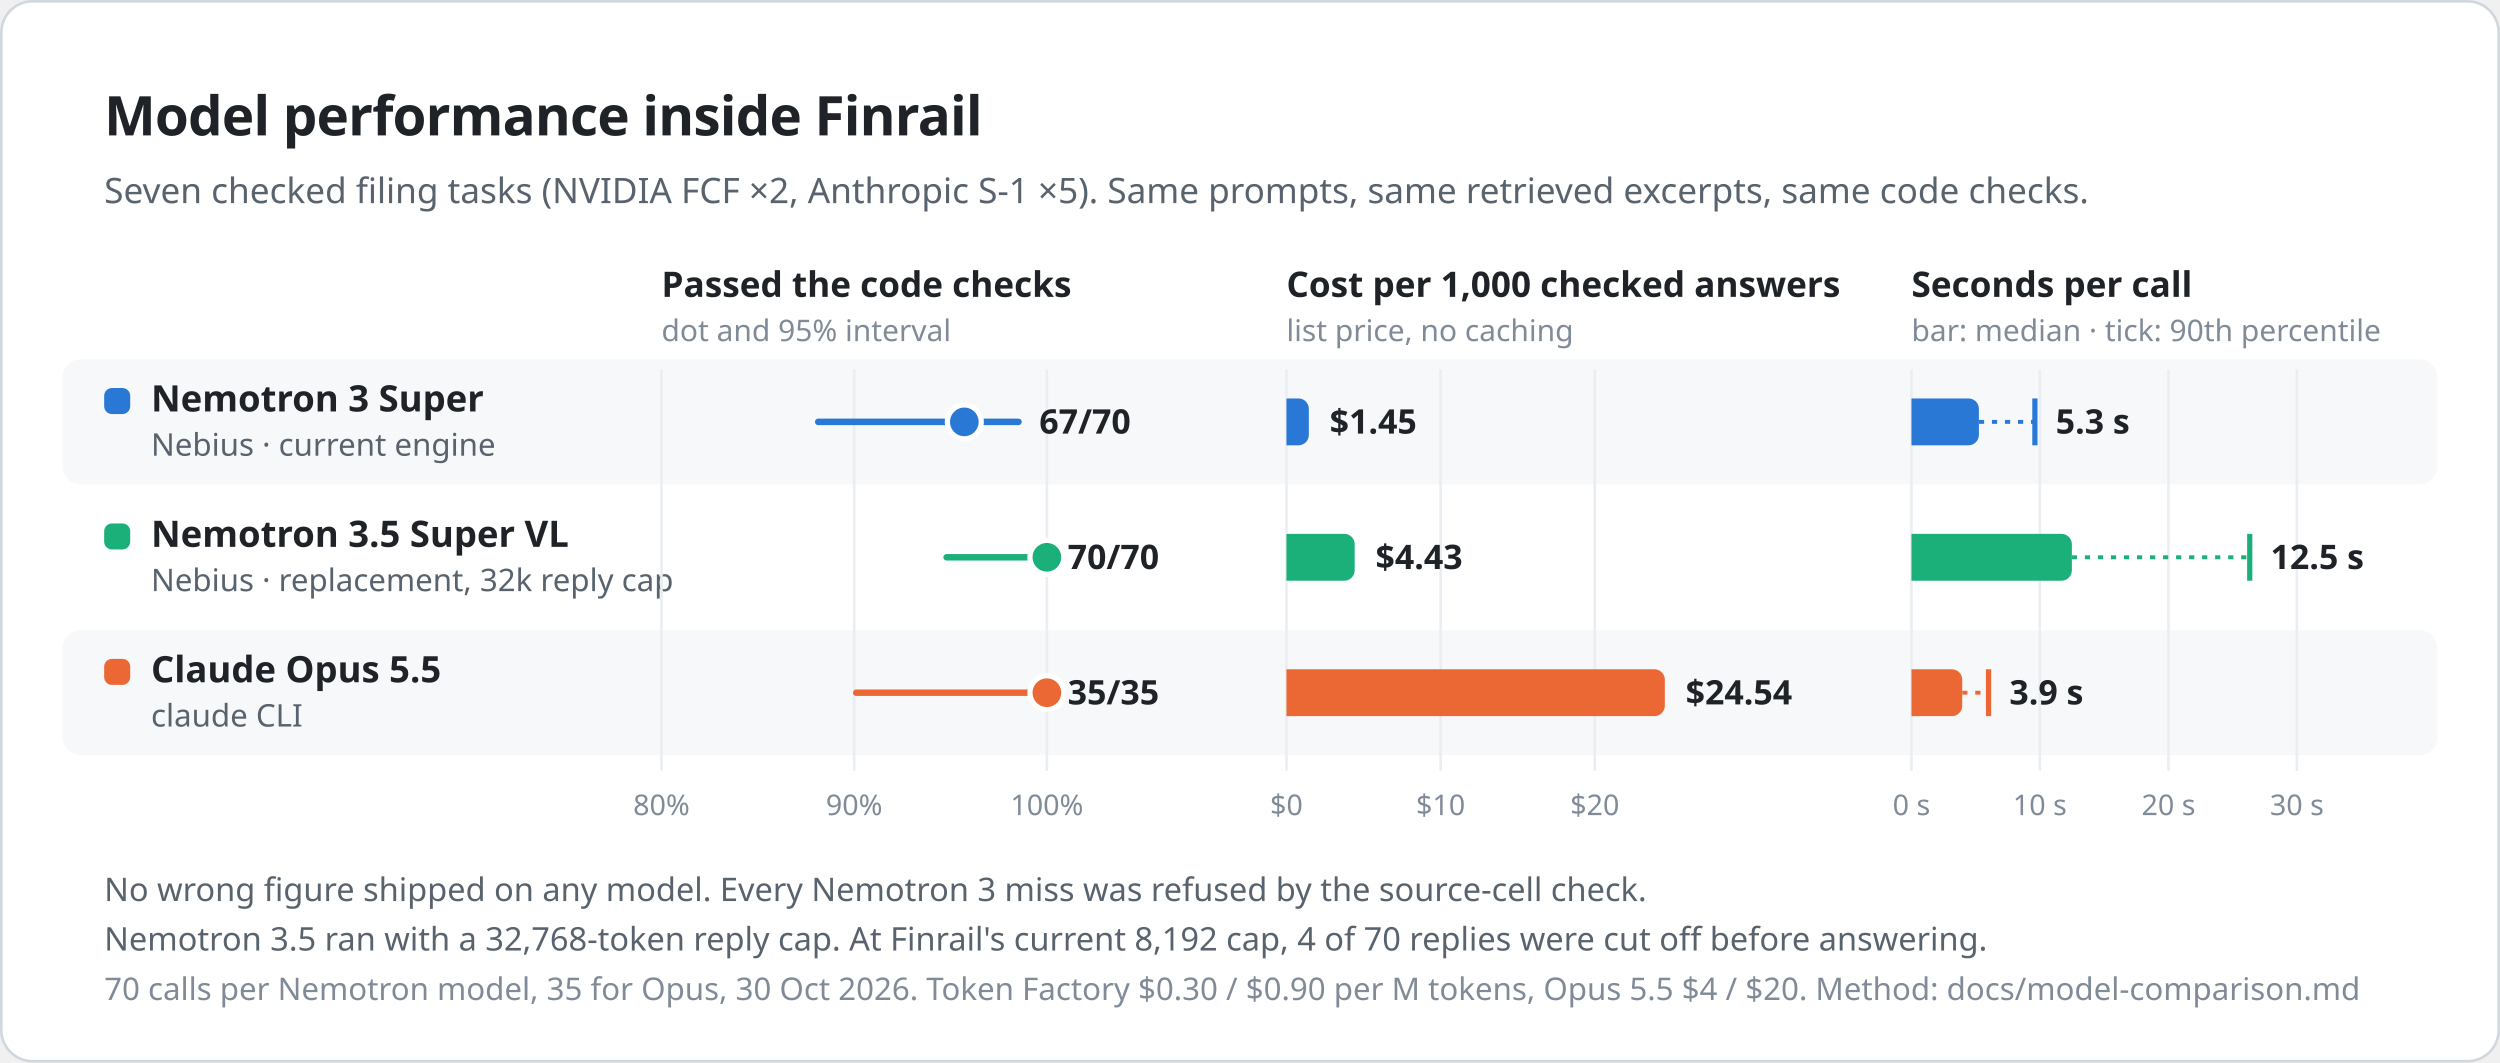
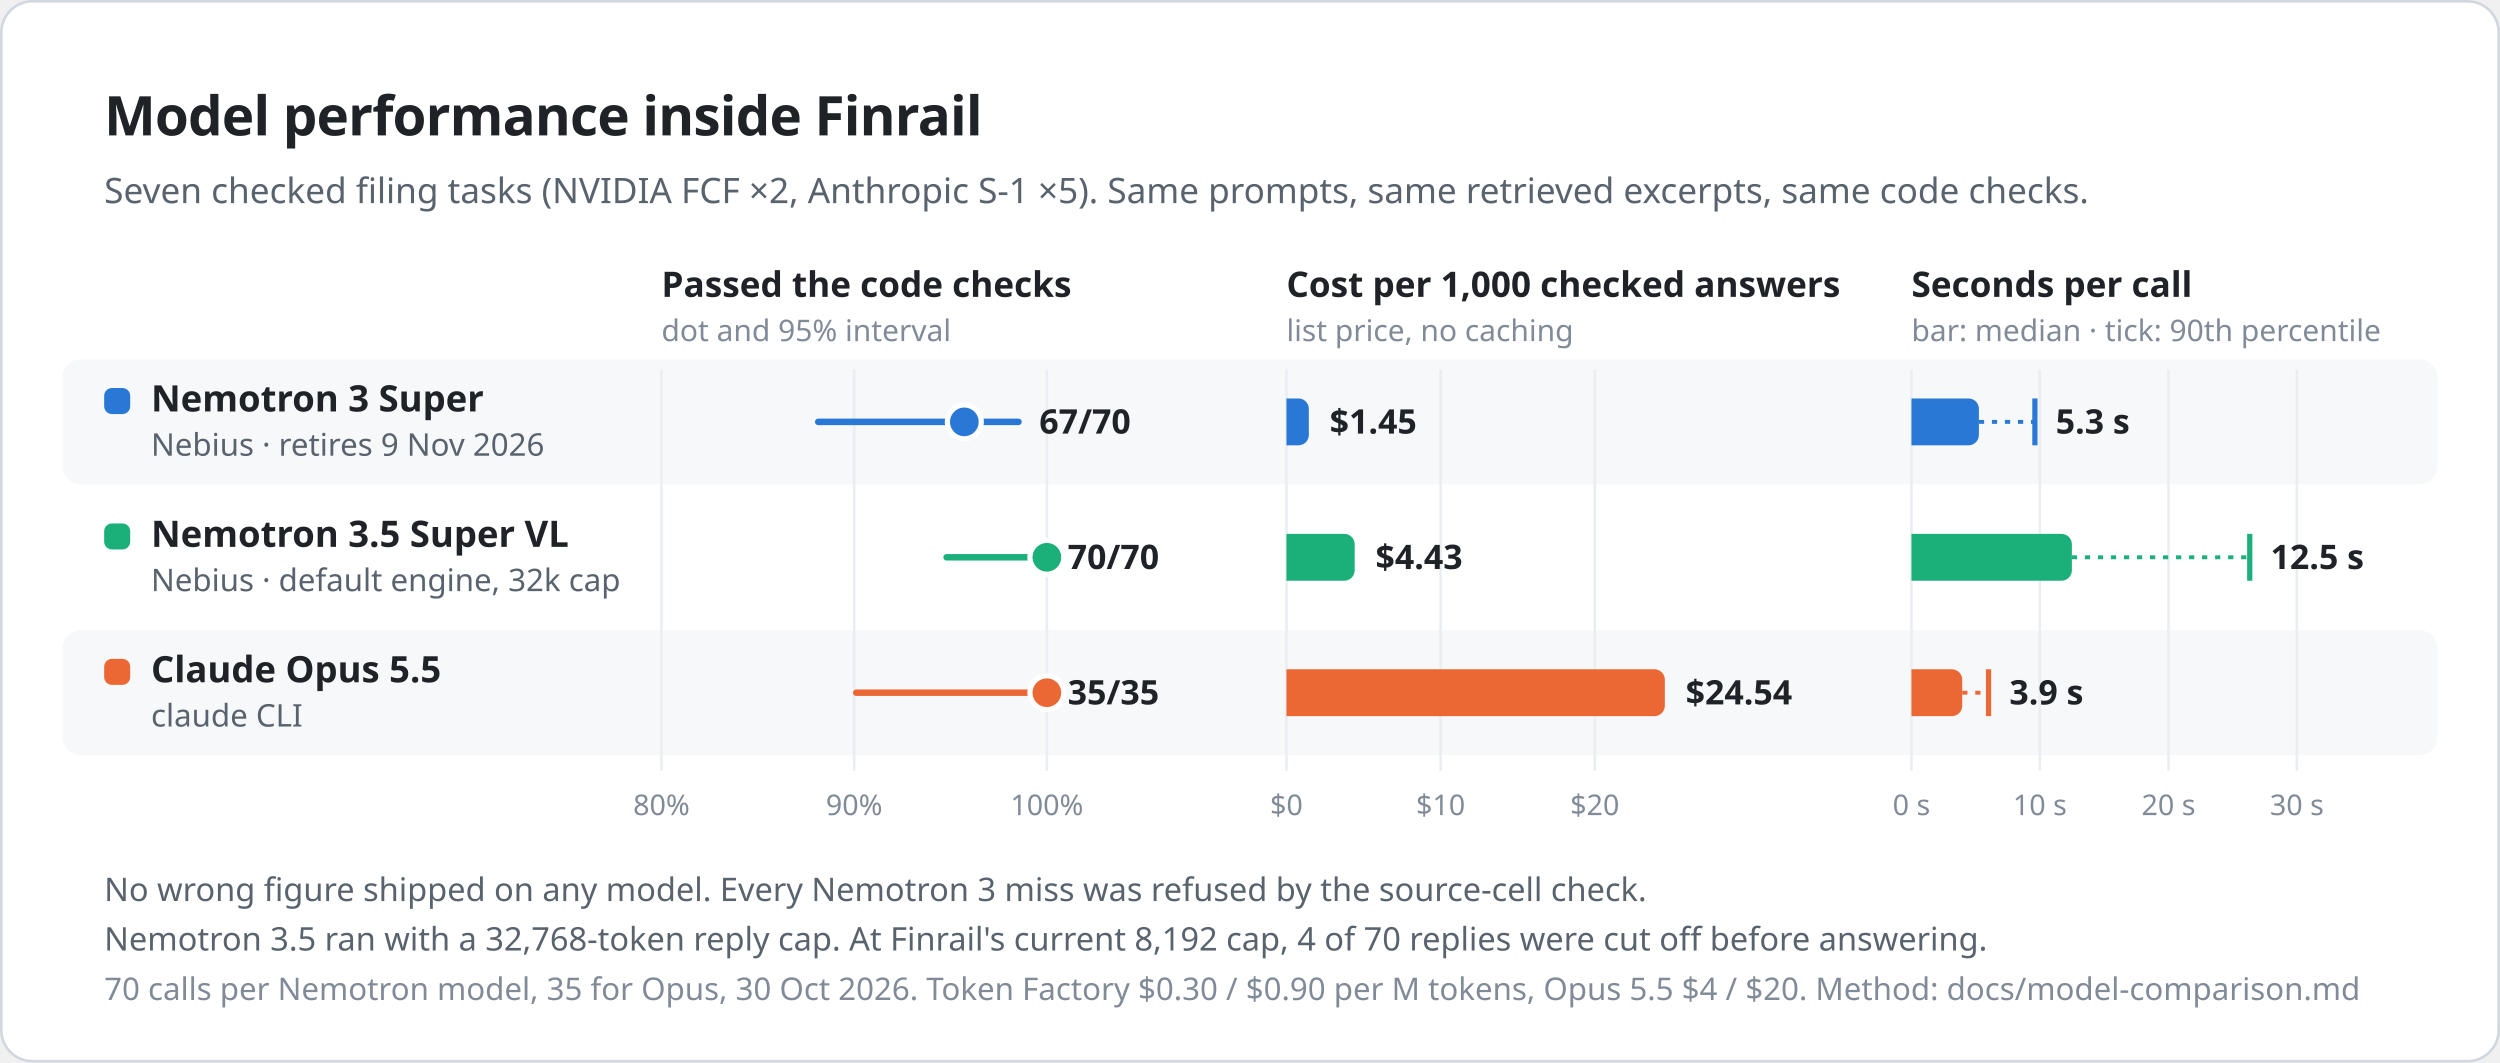
<svg xmlns="http://www.w3.org/2000/svg" width="960" height="408" viewBox="0 0 960 408" font-family="-apple-system, BlinkMacSystemFont, 'Segoe UI', 'Noto Sans', Helvetica, Arial, sans-serif" role="img" aria-labelledby="t d">
  <rect x="0.5" y="0.5" width="959" height="407" rx="12" fill="#ffffff" stroke="#d0d7de" />
  <text x="40" y="52" font-size="21" font-weight="650" fill="#1f2328" letter-spacing="-0.3">Model performance inside Finrail</text>
  <text x="40" y="78" font-size="13.5" fill="#59636e">Seven checked filing tasks (NVIDIA FCF ×2, Anthropic S-1 ×5). Same prompts, same retrieved excerpts, same code checks.</text>
  <rect x="24" y="138.0" width="912" height="48" rx="7" fill="#f6f8fa" />
  <rect x="40" y="149" width="10" height="10" rx="3" fill="#2a78d6" />
  <text x="58" y="158" font-size="14" font-weight="600" fill="#1f2328">Nemotron 3 Super</text>
-   <text x="58" y="175" font-size="12" fill="#59636e">Nebius · current engine</text>
+   <text x="58" y="175" font-size="12" fill="#59636e">Nebius · retires 9 Nov 2026</text>
  <rect x="40" y="201" width="10" height="10" rx="3" fill="#1baf7a" />
  <text x="58" y="210" font-size="14" font-weight="600" fill="#1f2328">Nemotron 3.5 Super VL</text>
-   <text x="58" y="227" font-size="12" fill="#59636e">Nebius · replacement, 32k reply cap</text>
+   <text x="58" y="227" font-size="12" fill="#59636e">Nebius · default engine, 32k cap</text>
  <rect x="24" y="242.0" width="912" height="48" rx="7" fill="#f6f8fa" />
  <rect x="40" y="253" width="10" height="10" rx="3" fill="#eb6834" />
  <text x="58" y="262" font-size="14" font-weight="600" fill="#1f2328">Claude Opus 5.5</text>
  <text x="58" y="279" font-size="12" fill="#59636e">claude CLI</text>
  <text x="254" y="114" font-size="13.5" font-weight="650" fill="#1f2328">Passed the code checks</text>
  <text x="254" y="131" font-size="11.5" fill="#818b98">dot and 95% interval</text>
  <line x1="254.0" x2="254.0" y1="142" y2="296" stroke="#eaeef2" />
  <text x="254.0" y="313" font-size="11" fill="#818b98" text-anchor="middle">80%</text>
  <line x1="328.0" x2="328.0" y1="142" y2="296" stroke="#eaeef2" />
  <text x="328.0" y="313" font-size="11" fill="#818b98" text-anchor="middle">90%</text>
  <line x1="402.0" x2="402.0" y1="142" y2="296" stroke="#eaeef2" />
  <text x="402.0" y="313" font-size="11" fill="#818b98" text-anchor="middle">100%</text>
  <line x1="314.2" x2="391.1" y1="162" y2="162" stroke="#2a78d6" stroke-width="2.5" stroke-linecap="round" />
  <circle cx="370.3" cy="162" r="6.5" fill="#2a78d6" stroke="#ffffff" stroke-width="2" />
  <text x="399.1" y="166.5" font-size="13" font-weight="650" fill="#1f2328">67/70</text>
  <line x1="363.5" x2="402.0" y1="214" y2="214" stroke="#1baf7a" stroke-width="2.5" stroke-linecap="round" />
  <circle cx="402.0" cy="214" r="6.5" fill="#1baf7a" stroke="#ffffff" stroke-width="2" />
  <text x="410.0" y="218.5" font-size="13" font-weight="650" fill="#1f2328">70/70</text>
  <line x1="328.8" x2="402.0" y1="266" y2="266" stroke="#eb6834" stroke-width="2.5" stroke-linecap="round" />
  <circle cx="402.0" cy="266" r="6.5" fill="#eb6834" stroke="#ffffff" stroke-width="2" />
  <text x="410.0" y="270.5" font-size="13" font-weight="650" fill="#1f2328">35/35</text>
  <text x="494" y="114" font-size="13.5" font-weight="650" fill="#1f2328">Cost per 1,000 checked answers</text>
  <text x="494" y="131" font-size="11.5" fill="#818b98">list price, no caching</text>
  <line x1="494.0" x2="494.0" y1="142" y2="296" stroke="#eaeef2" />
  <text x="494.0" y="313" font-size="11" fill="#818b98" text-anchor="middle">$0</text>
  <line x1="553.2" x2="553.2" y1="142" y2="296" stroke="#eaeef2" />
  <text x="553.2" y="313" font-size="11" fill="#818b98" text-anchor="middle">$10</text>
  <line x1="612.4" x2="612.4" y1="142" y2="296" stroke="#eaeef2" />
  <text x="612.4" y="313" font-size="11" fill="#818b98" text-anchor="middle">$20</text>
  <path d="M494,153 h4.6 a4,4 0 0 1 4,4 v10 a4,4 0 0 1 -4,4 h-4.6 z" fill="#2a78d6" />
  <text x="510.6" y="166.5" font-size="13" font-weight="650" fill="#1f2328">$1.45</text>
  <path d="M494,205 h22.2 a4,4 0 0 1 4,4 v10 a4,4 0 0 1 -4,4 h-22.2 z" fill="#1baf7a" />
  <text x="528.2" y="218.5" font-size="13" font-weight="650" fill="#1f2328">$4.43</text>
  <path d="M494,257 h141.3 a4,4 0 0 1 4,4 v10 a4,4 0 0 1 -4,4 h-141.3 z" fill="#eb6834" />
  <text x="647.3" y="270.5" font-size="13" font-weight="650" fill="#1f2328">$24.54</text>
  <text x="734" y="114" font-size="13.5" font-weight="650" fill="#1f2328">Seconds per call</text>
  <text x="734" y="131" font-size="11.5" fill="#818b98">bar: median · tick: 90th percentile</text>
  <line x1="734.0" x2="734.0" y1="142" y2="296" stroke="#eaeef2" />
  <text x="734.0" y="313" font-size="11" fill="#818b98" text-anchor="middle">0 s</text>
  <line x1="783.3" x2="783.3" y1="142" y2="296" stroke="#eaeef2" />
  <text x="783.3" y="313" font-size="11" fill="#818b98" text-anchor="middle">10 s</text>
  <line x1="832.7" x2="832.7" y1="142" y2="296" stroke="#eaeef2" />
  <text x="832.7" y="313" font-size="11" fill="#818b98" text-anchor="middle">20 s</text>
  <line x1="882.0" x2="882.0" y1="142" y2="296" stroke="#eaeef2" />
  <text x="882.0" y="313" font-size="11" fill="#818b98" text-anchor="middle">30 s</text>
  <path d="M734,153 h21.9 a4,4 0 0 1 4,4 v10 a4,4 0 0 1 -4,4 h-21.9 z" fill="#2a78d6" />
  <line x1="781.4" x2="781.4" y1="153" y2="171" stroke="#2a78d6" stroke-width="2" />
  <line x1="759.9" x2="781.4" y1="162" y2="162" stroke="#2a78d6" stroke-width="1.5" stroke-dasharray="2 3" />
  <text x="789.4" y="166.5" font-size="13" font-weight="650" fill="#1f2328">5.3 s</text>
  <path d="M734,205 h57.6 a4,4 0 0 1 4,4 v10 a4,4 0 0 1 -4,4 h-57.6 z" fill="#1baf7a" />
  <line x1="863.9" x2="863.9" y1="205" y2="223" stroke="#1baf7a" stroke-width="2" />
  <line x1="795.6" x2="863.9" y1="214" y2="214" stroke="#1baf7a" stroke-width="1.5" stroke-dasharray="2 3" />
  <text x="871.9" y="218.5" font-size="13" font-weight="650" fill="#1f2328">12.5 s</text>
  <path d="M734,257 h15.5 a4,4 0 0 1 4,4 v10 a4,4 0 0 1 -4,4 h-15.5 z" fill="#eb6834" />
  <line x1="763.6" x2="763.6" y1="257" y2="275" stroke="#eb6834" stroke-width="2" />
  <line x1="753.5" x2="763.6" y1="266" y2="266" stroke="#eb6834" stroke-width="1.5" stroke-dasharray="2 3" />
  <text x="771.6" y="270.5" font-size="13" font-weight="650" fill="#1f2328">3.9 s</text>
  <text x="40" y="346" font-size="12.5" fill="#59636e">No wrong figure shipped on any model. Every Nemotron 3 miss was refused by the source-cell check.</text>
  <text x="40" y="365" font-size="12.5" fill="#59636e">Nemotron 3.5 ran with a 32,768-token reply cap. At Finrail's current 8,192 cap, 4 of 70 replies were cut off before answering.</text>
  <text x="40" y="384" font-size="12" fill="#818b98">70 calls per Nemotron model, 35 for Opus, 30 Oct 2026. Token Factory $0.30 / $0.90 per M tokens, Opus 5.5 $4 / $20. Method: docs/model-comparison.md</text>
</svg>
